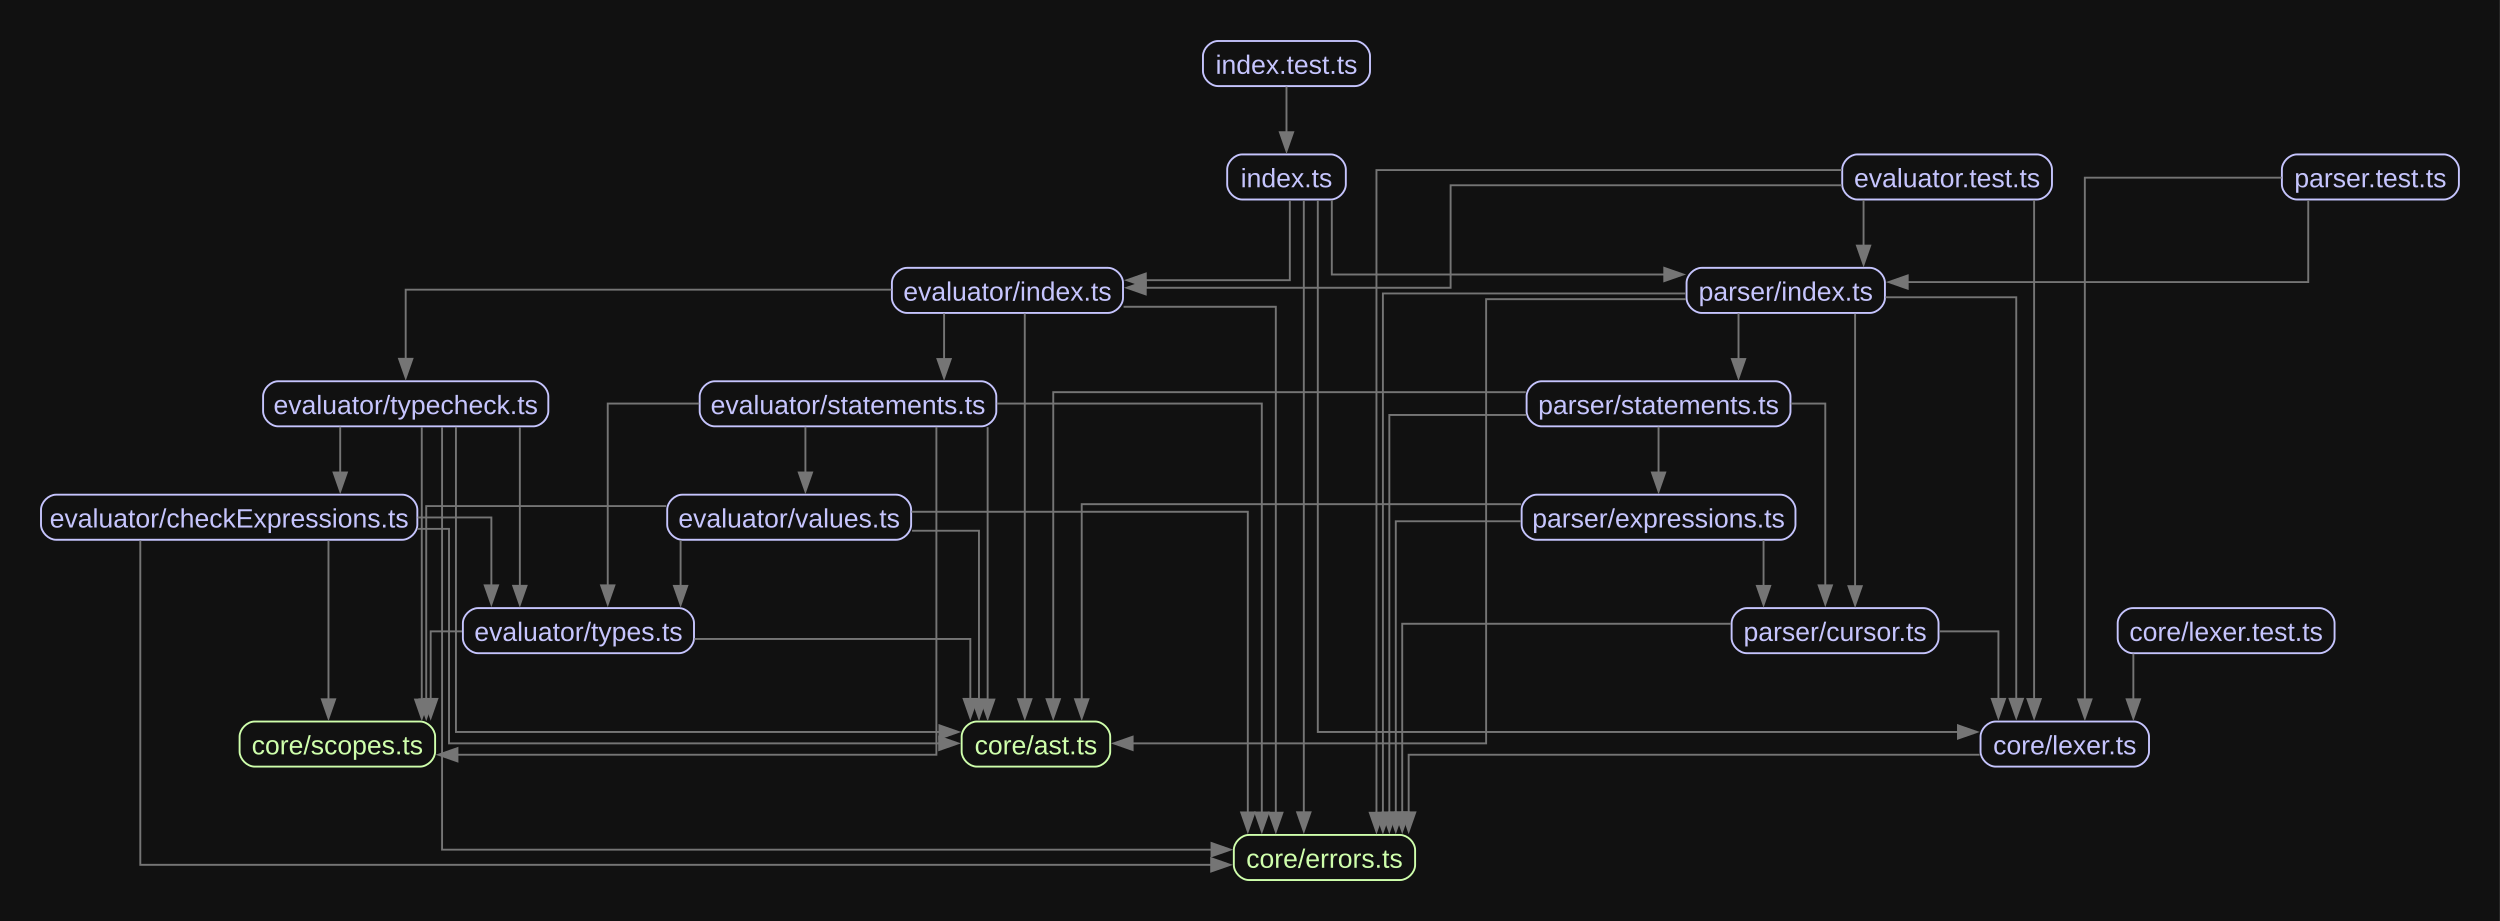
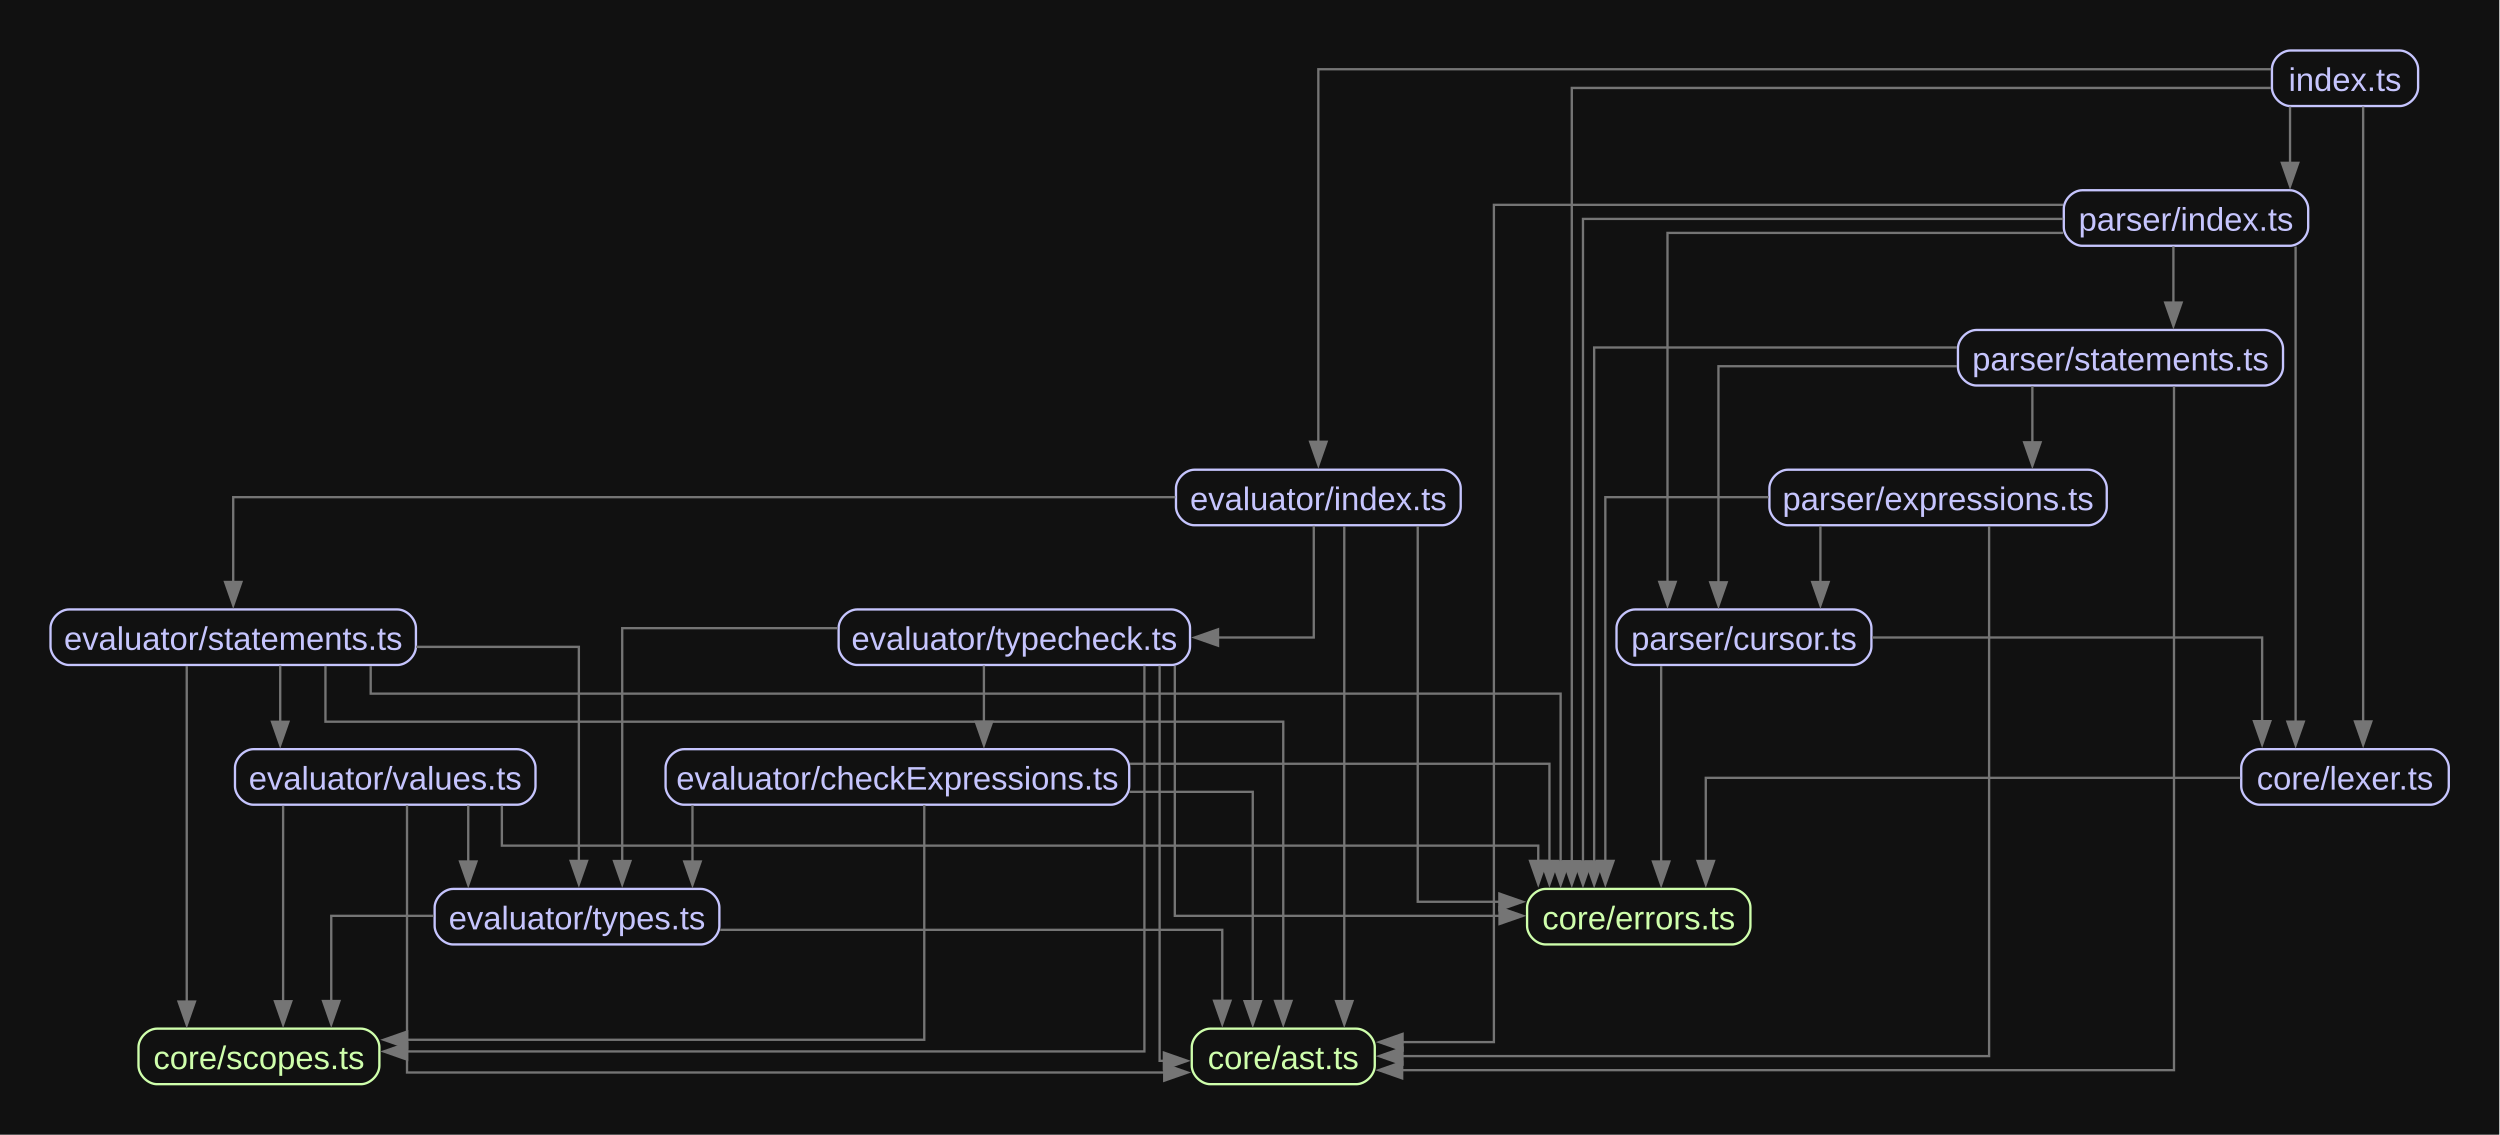
- <svg xmlns="http://www.w3.org/2000/svg" width="1317pt" height="485pt" viewBox="0.00 0.00 1317.00 485.00">
+ <svg xmlns="http://www.w3.org/2000/svg" width="1069pt" height="485pt" viewBox="0.00 0.00 1069.00 485.00">
  <g id="graph0" class="graph" transform="scale(1 1) rotate(0) translate(21.6 463.6)">
-     <polygon fill="#111111" stroke="none" points="-21.6,21.6 -21.6,-463.6 1295.35,-463.6 1295.35,21.6 -21.6,21.6" />
+     <polygon fill="#111111" stroke="none" points="-21.6,21.6 -21.6,-463.6 1047.1,-463.6 1047.1,21.6 -21.6,21.6" />
    <g id="node1" class="node">
-       <path fill="none" stroke="#cfffac" d="M555.33,-83.5C555.33,-83.5 492.92,-83.5 492.92,-83.5 488.96,-83.5 485,-79.54 485,-75.58 485,-75.58 485,-67.67 485,-67.67 485,-63.71 488.96,-59.75 492.92,-59.75 492.92,-59.75 555.33,-59.75 555.33,-59.75 559.29,-59.75 563.25,-63.71 563.25,-67.67 563.25,-67.67 563.25,-75.58 563.25,-75.58 563.25,-79.54 559.29,-83.5 555.33,-83.5" />
-       <text xml:space="preserve" text-anchor="middle" x="524.12" y="-66.2" font-family="Arial" font-size="14.00" fill="#cfffac">core/ast.ts</text>
+       <path fill="none" stroke="#cfffac" d="M558.33,-23.75C558.33,-23.75 495.92,-23.75 495.92,-23.75 491.96,-23.75 488,-19.79 488,-15.83 488,-15.83 488,-7.92 488,-7.92 488,-3.96 491.96,0 495.92,0 495.92,0 558.33,0 558.33,0 562.29,0 566.25,-3.96 566.25,-7.92 566.25,-7.92 566.25,-15.83 566.25,-15.83 566.25,-19.79 562.29,-23.75 558.33,-23.75" />
+       <text xml:space="preserve" text-anchor="middle" x="527.12" y="-6.45" font-family="Arial" font-size="14.00" fill="#cfffac">core/ast.ts</text>
    </g>
    <g id="node2" class="node">
-       <path fill="none" stroke="#cfffac" d="M715.96,-23.75C715.96,-23.75 636.29,-23.75 636.29,-23.75 632.33,-23.75 628.38,-19.79 628.38,-15.83 628.38,-15.83 628.38,-7.92 628.38,-7.92 628.38,-3.96 632.33,0 636.29,0 636.29,0 715.96,0 715.96,0 719.92,0 723.88,-3.96 723.88,-7.92 723.88,-7.92 723.88,-15.83 723.88,-15.83 723.88,-19.79 719.92,-23.75 715.96,-23.75" />
-       <text xml:space="preserve" text-anchor="middle" x="676.12" y="-6.45" font-family="Arial" font-size="14.00" fill="#cfffac">core/errors.ts</text>
+       <path fill="none" stroke="#cfffac" d="M718.96,-83.5C718.96,-83.5 639.29,-83.5 639.29,-83.5 635.33,-83.5 631.38,-79.54 631.38,-75.58 631.38,-75.58 631.38,-67.67 631.38,-67.67 631.38,-63.71 635.33,-59.75 639.29,-59.75 639.29,-59.75 718.96,-59.75 718.96,-59.75 722.92,-59.75 726.88,-63.71 726.88,-67.67 726.88,-67.67 726.88,-75.58 726.88,-75.58 726.88,-79.54 722.92,-83.5 718.96,-83.5" />
+       <text xml:space="preserve" text-anchor="middle" x="679.12" y="-66.2" font-family="Arial" font-size="14.00" fill="#cfffac">core/errors.ts</text>
    </g>
    <g id="node3" class="node">
-       <path fill="none" stroke="#c6c5fe" d="M1200.33,-143.25C1200.33,-143.25 1101.92,-143.25 1101.92,-143.25 1097.96,-143.25 1094,-139.29 1094,-135.33 1094,-135.33 1094,-127.42 1094,-127.42 1094,-123.46 1097.96,-119.5 1101.92,-119.5 1101.92,-119.5 1200.33,-119.5 1200.33,-119.5 1204.29,-119.5 1208.25,-123.46 1208.25,-127.42 1208.25,-127.42 1208.25,-135.33 1208.25,-135.33 1208.25,-139.29 1204.29,-143.25 1200.33,-143.25" />
-       <text xml:space="preserve" text-anchor="middle" x="1151.12" y="-125.95" font-family="Arial" font-size="14.00" fill="#c6c5fe">core/lexer.test.ts</text>
+       <path fill="none" stroke="#c6c5fe" d="M1017.58,-143.25C1017.58,-143.25 944.67,-143.25 944.67,-143.25 940.71,-143.25 936.75,-139.29 936.75,-135.33 936.75,-135.33 936.75,-127.42 936.75,-127.42 936.75,-123.46 940.71,-119.5 944.67,-119.5 944.67,-119.5 1017.58,-119.5 1017.58,-119.5 1021.54,-119.5 1025.5,-123.46 1025.5,-127.42 1025.5,-127.42 1025.5,-135.33 1025.5,-135.33 1025.5,-139.29 1021.54,-143.25 1017.58,-143.25" />
+       <text xml:space="preserve" text-anchor="middle" x="981.12" y="-125.95" font-family="Arial" font-size="14.00" fill="#c6c5fe">core/lexer.ts</text>
+     </g>
+     <g id="edge1" class="edge">
+       <path fill="none" stroke="#757575" d="M936.3,-131C858.75,-131 707.79,-131 707.79,-131 707.79,-131 707.79,-95.44 707.79,-95.44" />
+       <polygon fill="#757575" stroke="#757575" points="711.29,-95.44 707.79,-85.44 704.29,-95.44 711.29,-95.44" />
    </g>
    <g id="node4" class="node">
-       <path fill="none" stroke="#c6c5fe" d="M1102.58,-83.5C1102.58,-83.5 1029.67,-83.5 1029.67,-83.5 1025.71,-83.5 1021.75,-79.54 1021.75,-75.58 1021.75,-75.58 1021.75,-67.67 1021.75,-67.67 1021.75,-63.71 1025.71,-59.75 1029.67,-59.75 1029.67,-59.75 1102.58,-59.75 1102.58,-59.75 1106.54,-59.75 1110.5,-63.71 1110.5,-67.67 1110.5,-67.67 1110.5,-75.58 1110.5,-75.58 1110.5,-79.54 1106.54,-83.5 1102.58,-83.5" />
-       <text xml:space="preserve" text-anchor="middle" x="1066.12" y="-66.2" font-family="Arial" font-size="14.00" fill="#c6c5fe">core/lexer.ts</text>
-     </g>
-     <g id="edge1" class="edge">
-       <path fill="none" stroke="#757575" d="M1102.25,-119.28C1102.25,-119.28 1102.25,-95.21 1102.25,-95.21" />
-       <polygon fill="#757575" stroke="#757575" points="1105.75,-95.21 1102.25,-85.21 1098.75,-95.21 1105.75,-95.21" />
+       <path fill="none" stroke="#cfffac" d="M132.71,-23.75C132.71,-23.75 45.54,-23.75 45.54,-23.75 41.58,-23.75 37.62,-19.79 37.62,-15.83 37.62,-15.83 37.62,-7.92 37.62,-7.92 37.62,-3.96 41.58,0 45.54,0 45.54,0 132.71,0 132.71,0 136.67,0 140.62,-3.96 140.62,-7.92 140.62,-7.92 140.62,-15.83 140.62,-15.83 140.62,-19.79 136.67,-23.75 132.71,-23.75" />
+       <text xml:space="preserve" text-anchor="middle" x="89.12" y="-6.45" font-family="Arial" font-size="14.00" fill="#cfffac">core/scopes.ts</text>
+     </g>
+     <g id="node5" class="node">
+       <path fill="none" stroke="#c6c5fe" d="M453.33,-143.25C453.33,-143.25 270.92,-143.25 270.92,-143.25 266.96,-143.25 263,-139.29 263,-135.33 263,-135.33 263,-127.42 263,-127.42 263,-123.46 266.96,-119.5 270.92,-119.5 270.92,-119.5 453.33,-119.5 453.33,-119.5 457.29,-119.5 461.25,-123.46 461.25,-127.42 461.25,-127.42 461.25,-135.33 461.25,-135.33 461.25,-139.29 457.29,-143.25 453.33,-143.25" />
+       <text xml:space="preserve" text-anchor="middle" x="362.12" y="-125.95" font-family="Arial" font-size="14.00" fill="#c6c5fe">evaluator/checkExpressions.ts</text>
    </g>
    <g id="edge2" class="edge">
-       <path fill="none" stroke="#757575" d="M1021.29,-66C927.77,-66 720.48,-66 720.48,-66 720.48,-66 720.48,-35.67 720.48,-35.67" />
-       <polygon fill="#757575" stroke="#757575" points="723.98,-35.67 720.48,-25.67 716.98,-35.67 723.98,-35.67" />
-     </g>
-     <g id="node5" class="node">
-       <path fill="none" stroke="#cfffac" d="M199.71,-83.5C199.71,-83.5 112.54,-83.5 112.54,-83.5 108.58,-83.5 104.62,-79.54 104.62,-75.58 104.62,-75.58 104.62,-67.67 104.62,-67.67 104.62,-63.71 108.58,-59.75 112.54,-59.75 112.54,-59.75 199.71,-59.75 199.71,-59.75 203.67,-59.75 207.62,-63.71 207.62,-67.67 207.62,-67.67 207.62,-75.58 207.62,-75.58 207.62,-79.54 203.67,-83.5 199.71,-83.5" />
-       <text xml:space="preserve" text-anchor="middle" x="156.12" y="-66.2" font-family="Arial" font-size="14.00" fill="#cfffac">core/scopes.ts</text>
+       <path fill="none" stroke="#757575" d="M461.36,-125C490.2,-125 514.08,-125 514.08,-125 514.08,-125 514.08,-35.49 514.08,-35.49" />
+       <polygon fill="#757575" stroke="#757575" points="517.58,-35.49 514.08,-25.49 510.58,-35.49 517.58,-35.49" />
+     </g>
+     <g id="edge3" class="edge">
+       <path fill="none" stroke="#757575" d="M461.6,-137C541.67,-137 640.94,-137 640.94,-137 640.94,-137 640.94,-95.44 640.94,-95.44" />
+       <polygon fill="#757575" stroke="#757575" points="644.44,-95.44 640.94,-85.44 637.44,-95.44 644.44,-95.44" />
+     </g>
+     <g id="edge4" class="edge">
+       <path fill="none" stroke="#757575" d="M373.62,-119.35C373.62,-90.36 373.62,-19 373.62,-19 373.62,-19 152.49,-19 152.49,-19" />
+       <polygon fill="#757575" stroke="#757575" points="152.49,-15.5 142.49,-19 152.49,-22.5 152.49,-15.5" />
    </g>
    <g id="node6" class="node">
-       <path fill="none" stroke="#c6c5fe" d="M1051.46,-382.25C1051.46,-382.25 956.79,-382.25 956.79,-382.25 952.83,-382.25 948.88,-378.29 948.88,-374.33 948.88,-374.33 948.88,-366.42 948.88,-366.42 948.88,-362.46 952.83,-358.5 956.79,-358.5 956.79,-358.5 1051.46,-358.5 1051.46,-358.5 1055.42,-358.5 1059.38,-362.46 1059.38,-366.42 1059.38,-366.42 1059.38,-374.33 1059.38,-374.33 1059.38,-378.29 1055.42,-382.25 1051.46,-382.25" />
-       <text xml:space="preserve" text-anchor="middle" x="1004.12" y="-364.95" font-family="Arial" font-size="14.00" fill="#c6c5fe">evaluator.test.ts</text>
-     </g>
-     <g id="edge3" class="edge">
-       <path fill="none" stroke="#757575" d="M948.64,-374C861.78,-374 703.52,-374 703.52,-374 703.52,-374 703.52,-35.44 703.52,-35.44" />
-       <polygon fill="#757575" stroke="#757575" points="707.02,-35.44 703.52,-25.44 700.02,-35.44 707.02,-35.44" />
-     </g>
-     <g id="edge4" class="edge">
-       <path fill="none" stroke="#757575" d="M1049.97,-358.29C1049.97,-358.29 1049.97,-95.37 1049.97,-95.37" />
-       <polygon fill="#757575" stroke="#757575" points="1053.47,-95.37 1049.97,-85.37 1046.47,-95.37 1053.47,-95.37" />
+       <path fill="none" stroke="#c6c5fe" d="M278.08,-83.5C278.08,-83.5 172.17,-83.5 172.17,-83.5 168.21,-83.5 164.25,-79.54 164.25,-75.58 164.25,-75.58 164.25,-67.67 164.25,-67.67 164.25,-63.71 168.21,-59.75 172.17,-59.75 172.17,-59.75 278.08,-59.75 278.08,-59.75 282.04,-59.75 286,-63.71 286,-67.67 286,-67.67 286,-75.58 286,-75.58 286,-79.54 282.04,-83.5 278.08,-83.5" />
+       <text xml:space="preserve" text-anchor="middle" x="225.12" y="-66.2" font-family="Arial" font-size="14.00" fill="#c6c5fe">evaluator/types.ts</text>
+     </g>
+     <g id="edge5" class="edge">
+       <path fill="none" stroke="#757575" d="M274.5,-119.28C274.5,-119.28 274.5,-95.21 274.5,-95.21" />
+       <polygon fill="#757575" stroke="#757575" points="278,-95.21 274.5,-85.21 271,-95.21 278,-95.21" />
+     </g>
+     <g id="edge20" class="edge">
+       <path fill="none" stroke="#757575" d="M286.36,-66C367.65,-66 501.04,-66 501.04,-66 501.04,-66 501.04,-35.67 501.04,-35.67" />
+       <polygon fill="#757575" stroke="#757575" points="504.54,-35.67 501.04,-25.67 497.54,-35.67 504.54,-35.67" />
+     </g>
+     <g id="edge21" class="edge">
+       <path fill="none" stroke="#757575" d="M164,-72C140.88,-72 120.04,-72 120.04,-72 120.04,-72 120.04,-35.56 120.04,-35.56" />
+       <polygon fill="#757575" stroke="#757575" points="123.54,-35.56 120.04,-25.56 116.54,-35.56 123.54,-35.56" />
    </g>
    <g id="node7" class="node">
-       <path fill="none" stroke="#c6c5fe" d="M562.08,-322.5C562.08,-322.5 456.17,-322.5 456.17,-322.5 452.21,-322.5 448.25,-318.54 448.25,-314.58 448.25,-314.58 448.25,-306.67 448.25,-306.67 448.25,-302.71 452.21,-298.75 456.17,-298.75 456.17,-298.75 562.08,-298.75 562.08,-298.75 566.04,-298.75 570,-302.71 570,-306.67 570,-306.67 570,-314.58 570,-314.58 570,-318.54 566.04,-322.5 562.08,-322.5" />
-       <text xml:space="preserve" text-anchor="middle" x="509.12" y="-305.2" font-family="Arial" font-size="14.00" fill="#c6c5fe">evaluator/index.ts</text>
-     </g>
-     <g id="edge5" class="edge">
-       <path fill="none" stroke="#757575" d="M948.66,-366C871.89,-366 742.58,-366 742.58,-366 742.58,-366 742.58,-312 742.58,-312 742.58,-312 581.98,-312 581.98,-312" />
-       <polygon fill="#757575" stroke="#757575" points="581.98,-308.5 571.98,-312 581.98,-315.5 581.98,-308.5" />
+       <path fill="none" stroke="#c6c5fe" d="M595.08,-262.75C595.08,-262.75 489.17,-262.75 489.17,-262.75 485.21,-262.75 481.25,-258.79 481.25,-254.83 481.25,-254.83 481.25,-246.92 481.25,-246.92 481.25,-242.96 485.21,-239 489.17,-239 489.17,-239 595.08,-239 595.08,-239 599.04,-239 603,-242.96 603,-246.92 603,-246.92 603,-254.83 603,-254.83 603,-258.79 599.04,-262.75 595.08,-262.75" />
+       <text xml:space="preserve" text-anchor="middle" x="542.12" y="-245.45" font-family="Arial" font-size="14.00" fill="#c6c5fe">evaluator/index.ts</text>
+     </g>
+     <g id="edge6" class="edge">
+       <path fill="none" stroke="#757575" d="M553.21,-238.69C553.21,-238.69 553.21,-35.54 553.21,-35.54" />
+       <polygon fill="#757575" stroke="#757575" points="556.71,-35.54 553.21,-25.54 549.71,-35.54 556.71,-35.54" />
+     </g>
+     <g id="edge7" class="edge">
+       <path fill="none" stroke="#757575" d="M584.62,-238.72C584.62,-199.37 584.62,-78 584.62,-78 584.62,-78 619.53,-78 619.53,-78" />
+       <polygon fill="#757575" stroke="#757575" points="619.53,-81.5 629.53,-78 619.53,-74.5 619.53,-81.5" />
    </g>
    <g id="node8" class="node">
-       <path fill="none" stroke="#c6c5fe" d="M963.46,-322.5C963.46,-322.5 874.79,-322.5 874.79,-322.5 870.83,-322.5 866.88,-318.54 866.88,-314.58 866.88,-314.58 866.88,-306.67 866.88,-306.67 866.88,-302.71 870.83,-298.75 874.79,-298.75 874.79,-298.75 963.46,-298.75 963.46,-298.75 967.42,-298.75 971.38,-302.71 971.38,-306.67 971.38,-306.67 971.38,-314.58 971.38,-314.58 971.38,-318.54 967.42,-322.5 963.46,-322.5" />
-       <text xml:space="preserve" text-anchor="middle" x="919.12" y="-305.2" font-family="Arial" font-size="14.00" fill="#c6c5fe">parser/index.ts</text>
-     </g>
-     <g id="edge6" class="edge">
-       <path fill="none" stroke="#757575" d="M960.12,-358.28C960.12,-358.28 960.12,-334.21 960.12,-334.21" />
-       <polygon fill="#757575" stroke="#757575" points="963.63,-334.21 960.13,-324.21 956.63,-334.21 963.63,-334.21" />
+       <path fill="none" stroke="#c6c5fe" d="M148.33,-203C148.33,-203 7.92,-203 7.92,-203 3.96,-203 0,-199.04 0,-195.08 0,-195.08 0,-187.17 0,-187.17 0,-183.21 3.96,-179.25 7.92,-179.25 7.92,-179.25 148.33,-179.25 148.33,-179.25 152.29,-179.25 156.25,-183.21 156.25,-187.17 156.25,-187.17 156.25,-195.08 156.25,-195.08 156.25,-199.04 152.29,-203 148.33,-203" />
+       <text xml:space="preserve" text-anchor="middle" x="78.12" y="-185.7" font-family="Arial" font-size="14.00" fill="#c6c5fe">evaluator/statements.ts</text>
+     </g>
+     <g id="edge8" class="edge">
+       <path fill="none" stroke="#757575" d="M480.99,-251C354.99,-251 78.12,-251 78.12,-251 78.12,-251 78.12,-214.76 78.12,-214.76" />
+       <polygon fill="#757575" stroke="#757575" points="81.63,-214.76 78.13,-204.76 74.63,-214.76 81.63,-214.76" />
+     </g>
+     <g id="node9" class="node">
+       <path fill="none" stroke="#c6c5fe" d="M479.33,-203C479.33,-203 344.92,-203 344.92,-203 340.96,-203 337,-199.04 337,-195.08 337,-195.08 337,-187.17 337,-187.17 337,-183.21 340.96,-179.25 344.92,-179.25 344.92,-179.25 479.33,-179.25 479.33,-179.25 483.29,-179.25 487.25,-183.21 487.25,-187.17 487.25,-187.17 487.25,-195.08 487.25,-195.08 487.25,-199.04 483.29,-203 479.33,-203" />
+       <text xml:space="preserve" text-anchor="middle" x="412.12" y="-185.7" font-family="Arial" font-size="14.00" fill="#c6c5fe">evaluator/typecheck.ts</text>
+     </g>
+     <g id="edge9" class="edge">
+       <path fill="none" stroke="#757575" d="M540.17,-238.76C540.17,-221.26 540.17,-191 540.17,-191 540.17,-191 499.23,-191 499.23,-191" />
+       <polygon fill="#757575" stroke="#757575" points="499.23,-187.5 489.23,-191 499.23,-194.5 499.23,-187.5" />
+     </g>
+     <g id="edge10" class="edge">
+       <path fill="none" stroke="#757575" d="M117.56,-178.89C117.56,-168.41 117.56,-155 117.56,-155 117.56,-155 527.12,-155 527.12,-155 527.12,-155 527.12,-35.59 527.12,-35.59" />
+       <polygon fill="#757575" stroke="#757575" points="530.63,-35.59 527.13,-25.59 523.63,-35.59 530.63,-35.59" />
    </g>
    <g id="edge11" class="edge">
-       <path fill="none" stroke="#757575" d="M518.25,-298.44C518.25,-298.44 518.25,-95.29 518.25,-95.29" />
-       <polygon fill="#757575" stroke="#757575" points="521.75,-95.29 518.25,-85.29 514.75,-95.29 521.75,-95.29" />
+       <path fill="none" stroke="#757575" d="M136.91,-178.78C136.91,-172.84 136.91,-167 136.91,-167 136.91,-167 645.72,-167 645.72,-167 645.72,-167 645.72,-95.22 645.72,-95.22" />
+       <polygon fill="#757575" stroke="#757575" points="649.22,-95.22 645.72,-85.22 642.22,-95.22 649.22,-95.22" />
    </g>
    <g id="edge12" class="edge">
-       <path fill="none" stroke="#757575" d="M570.31,-302C608.52,-302 650.5,-302 650.5,-302 650.5,-302 650.5,-35.49 650.5,-35.49" />
-       <polygon fill="#757575" stroke="#757575" points="654,-35.49 650.5,-25.49 647,-35.49 654,-35.49" />
+       <path fill="none" stroke="#757575" d="M58.25,-178.8C58.25,-178.8 58.25,-35.32 58.25,-35.32" />
+       <polygon fill="#757575" stroke="#757575" points="61.75,-35.32 58.25,-25.32 54.75,-35.32 61.75,-35.32" />
+     </g>
+     <g id="edge13" class="edge">
+       <path fill="none" stroke="#757575" d="M156.35,-187C191.8,-187 225.92,-187 225.92,-187 225.92,-187 225.92,-95.49 225.92,-95.49" />
+       <polygon fill="#757575" stroke="#757575" points="229.42,-95.49 225.92,-85.49 222.42,-95.49 229.42,-95.49" />
+     </g>
+     <g id="node10" class="node">
+       <path fill="none" stroke="#c6c5fe" d="M199.46,-143.25C199.46,-143.25 86.79,-143.25 86.79,-143.25 82.83,-143.25 78.88,-139.29 78.88,-135.33 78.88,-135.33 78.88,-127.42 78.88,-127.42 78.88,-123.46 82.83,-119.5 86.79,-119.5 86.79,-119.5 199.46,-119.5 199.46,-119.5 203.42,-119.5 207.38,-123.46 207.38,-127.42 207.38,-127.42 207.38,-135.33 207.38,-135.33 207.38,-139.29 203.42,-143.25 199.46,-143.25" />
+       <text xml:space="preserve" text-anchor="middle" x="143.12" y="-125.95" font-family="Arial" font-size="14.00" fill="#c6c5fe">evaluator/values.ts</text>
+     </g>
+     <g id="edge14" class="edge">
+       <path fill="none" stroke="#757575" d="M98.22,-179.03C98.22,-179.03 98.22,-154.96 98.22,-154.96" />
+       <polygon fill="#757575" stroke="#757575" points="101.72,-154.96 98.22,-144.96 94.72,-154.96 101.72,-154.96" />
+     </g>
+     <g id="edge15" class="edge">
+       <path fill="none" stroke="#757575" d="M474.25,-178.96C474.25,-138.35 474.25,-10 474.25,-10 474.25,-10 476.08,-10 476.08,-10" />
+       <polygon fill="#757575" stroke="#757575" points="476.08,-13.5 486.08,-10 476.08,-6.5 476.08,-13.5" />
+     </g>
+     <g id="edge16" class="edge">
+       <path fill="none" stroke="#757575" d="M480.75,-178.83C480.75,-148.39 480.75,-72 480.75,-72 480.75,-72 619.59,-72 619.59,-72" />
+       <polygon fill="#757575" stroke="#757575" points="619.59,-75.5 629.59,-72 619.59,-68.5 619.59,-75.5" />
+     </g>
+     <g id="edge17" class="edge">
+       <path fill="none" stroke="#757575" d="M467.75,-178.95C467.75,-138.93 467.75,-14 467.75,-14 467.75,-14 152.49,-14 152.49,-14" />
+       <polygon fill="#757575" stroke="#757575" points="152.49,-10.5 142.49,-14 152.49,-17.5 152.49,-10.5" />
+     </g>
+     <g id="edge18" class="edge">
+       <path fill="none" stroke="#757575" d="M399.12,-179.03C399.12,-179.03 399.12,-154.96 399.12,-154.96" />
+       <polygon fill="#757575" stroke="#757575" points="402.63,-154.96 399.13,-144.96 395.63,-154.96 402.63,-154.96" />
+     </g>
+     <g id="edge19" class="edge">
+       <path fill="none" stroke="#757575" d="M336.63,-195C292.13,-195 244.46,-195 244.46,-195 244.46,-195 244.46,-95.42 244.46,-95.42" />
+       <polygon fill="#757575" stroke="#757575" points="247.96,-95.42 244.46,-85.42 240.96,-95.42 247.96,-95.42" />
+     </g>
+     <g id="edge22" class="edge">
+       <path fill="none" stroke="#757575" d="M152.44,-119.26C152.44,-87.63 152.44,-5 152.44,-5 152.44,-5 476.22,-5 476.22,-5" />
+       <polygon fill="#757575" stroke="#757575" points="476.22,-8.5 486.22,-5 476.22,-1.5 476.22,-8.5" />
+     </g>
+     <g id="edge23" class="edge">
+       <path fill="none" stroke="#757575" d="M193,-119.09C193,-111.04 193,-102 193,-102 193,-102 636.16,-102 636.16,-102 636.16,-102 636.16,-95.49 636.16,-95.49" />
+       <polygon fill="#757575" stroke="#757575" points="639.66,-95.49 636.16,-85.49 632.66,-95.49 639.66,-95.49" />
+     </g>
+     <g id="edge24" class="edge">
+       <path fill="none" stroke="#757575" d="M99.46,-119.04C99.46,-119.04 99.46,-35.48 99.46,-35.48" />
+       <polygon fill="#757575" stroke="#757575" points="102.96,-35.48 99.46,-25.48 95.96,-35.48 102.96,-35.48" />
+     </g>
+     <g id="edge25" class="edge">
+       <path fill="none" stroke="#757575" d="M178.62,-119.28C178.62,-119.28 178.62,-95.21 178.62,-95.21" />
+       <polygon fill="#757575" stroke="#757575" points="182.13,-95.21 178.63,-85.21 175.13,-95.21 182.13,-95.21" />
    </g>
    <g id="node11" class="node">
-       <path fill="none" stroke="#c6c5fe" d="M495.33,-262.75C495.33,-262.75 354.92,-262.75 354.92,-262.75 350.96,-262.75 347,-258.79 347,-254.83 347,-254.83 347,-246.92 347,-246.92 347,-242.96 350.96,-239 354.92,-239 354.92,-239 495.33,-239 495.33,-239 499.29,-239 503.25,-242.96 503.25,-246.92 503.25,-246.92 503.25,-254.83 503.25,-254.83 503.25,-258.79 499.29,-262.75 495.33,-262.75" />
-       <text xml:space="preserve" text-anchor="middle" x="425.12" y="-245.45" font-family="Arial" font-size="14.00" fill="#c6c5fe">evaluator/statements.ts</text>
-     </g>
-     <g id="edge13" class="edge">
-       <path fill="none" stroke="#757575" d="M475.75,-298.53C475.75,-298.53 475.75,-274.46 475.75,-274.46" />
-       <polygon fill="#757575" stroke="#757575" points="479.25,-274.46 475.75,-264.46 472.25,-274.46 479.25,-274.46" />
+       <path fill="none" stroke="#c6c5fe" d="M1004.46,-442C1004.46,-442 957.79,-442 957.79,-442 953.83,-442 949.88,-438.04 949.88,-434.08 949.88,-434.08 949.88,-426.17 949.88,-426.17 949.88,-422.21 953.83,-418.25 957.79,-418.25 957.79,-418.25 1004.46,-418.25 1004.46,-418.25 1008.42,-418.25 1012.38,-422.21 1012.38,-426.17 1012.38,-426.17 1012.38,-434.08 1012.38,-434.08 1012.38,-438.04 1008.42,-442 1004.46,-442" />
+       <text xml:space="preserve" text-anchor="middle" x="981.12" y="-424.7" font-family="Arial" font-size="14.00" fill="#c6c5fe">index.ts</text>
+     </g>
+     <g id="edge26" class="edge">
+       <path fill="none" stroke="#757575" d="M949.42,-426C866.67,-426 650.5,-426 650.5,-426 650.5,-426 650.5,-95.34 650.5,-95.34" />
+       <polygon fill="#757575" stroke="#757575" points="654,-95.34 650.5,-85.34 647,-95.34 654,-95.34" />
+     </g>
+     <g id="edge27" class="edge">
+       <path fill="none" stroke="#757575" d="M988.88,-418.04C988.88,-418.04 988.88,-155.12 988.88,-155.12" />
+       <polygon fill="#757575" stroke="#757575" points="992.38,-155.12 988.88,-145.12 985.38,-155.12 992.38,-155.12" />
+     </g>
+     <g id="edge28" class="edge">
+       <path fill="none" stroke="#757575" d="M949.55,-434C848.89,-434 542.12,-434 542.12,-434 542.12,-434 542.12,-274.69 542.12,-274.69" />
+       <polygon fill="#757575" stroke="#757575" points="545.63,-274.69 542.13,-264.69 538.63,-274.69 545.63,-274.69" />
    </g>
    <g id="node12" class="node">
-       <path fill="none" stroke="#c6c5fe" d="M259.33,-262.75C259.33,-262.75 124.92,-262.75 124.92,-262.75 120.96,-262.75 117,-258.79 117,-254.83 117,-254.83 117,-246.92 117,-246.92 117,-242.96 120.96,-239 124.92,-239 124.92,-239 259.33,-239 259.33,-239 263.29,-239 267.25,-242.96 267.25,-246.92 267.25,-246.92 267.25,-254.83 267.25,-254.83 267.25,-258.79 263.29,-262.75 259.33,-262.75" />
-       <text xml:space="preserve" text-anchor="middle" x="192.12" y="-245.45" font-family="Arial" font-size="14.00" fill="#c6c5fe">evaluator/typecheck.ts</text>
-     </g>
-     <g id="edge14" class="edge">
-       <path fill="none" stroke="#757575" d="M448,-311C355.89,-311 192.12,-311 192.12,-311 192.12,-311 192.12,-274.56 192.12,-274.56" />
-       <polygon fill="#757575" stroke="#757575" points="195.63,-274.56 192.13,-264.56 188.63,-274.56 195.63,-274.56" />
+       <path fill="none" stroke="#c6c5fe" d="M957.46,-382.25C957.46,-382.25 868.79,-382.25 868.79,-382.25 864.83,-382.25 860.88,-378.29 860.88,-374.33 860.88,-374.33 860.88,-366.42 860.88,-366.42 860.88,-362.46 864.83,-358.5 868.79,-358.5 868.79,-358.5 957.46,-358.5 957.46,-358.5 961.42,-358.5 965.38,-362.46 965.38,-366.42 965.38,-366.42 965.38,-374.33 965.38,-374.33 965.38,-378.29 961.42,-382.25 957.46,-382.25" />
+       <text xml:space="preserve" text-anchor="middle" x="913.12" y="-364.95" font-family="Arial" font-size="14.00" fill="#c6c5fe">parser/index.ts</text>
+     </g>
+     <g id="edge29" class="edge">
+       <path fill="none" stroke="#757575" d="M957.62,-418.03C957.62,-418.03 957.62,-393.96 957.62,-393.96" />
+       <polygon fill="#757575" stroke="#757575" points="961.13,-393.96 957.63,-383.96 954.13,-393.96 961.13,-393.96" />
+     </g>
+     <g id="edge35" class="edge">
+       <path fill="none" stroke="#757575" d="M860.56,-376C775.52,-376 617.19,-376 617.19,-376 617.19,-376 617.19,-18 617.19,-18 617.19,-18 578.14,-18 578.14,-18" />
+       <polygon fill="#757575" stroke="#757575" points="578.14,-14.5 568.14,-18 578.14,-21.5 578.14,-14.5" />
+     </g>
+     <g id="edge36" class="edge">
+       <path fill="none" stroke="#757575" d="M860.64,-370C785.25,-370 655.28,-370 655.28,-370 655.28,-370 655.28,-95.2 655.28,-95.2" />
+       <polygon fill="#757575" stroke="#757575" points="658.78,-95.2 655.28,-85.2 651.78,-95.2 658.78,-95.2" />
+     </g>
+     <g id="edge37" class="edge">
+       <path fill="none" stroke="#757575" d="M960,-358.19C960,-358.19 960,-155.04 960,-155.04" />
+       <polygon fill="#757575" stroke="#757575" points="963.5,-155.04 960,-145.04 956.5,-155.04 963.5,-155.04" />
+     </g>
+     <g id="node13" class="node">
+       <path fill="none" stroke="#c6c5fe" d="M770.71,-203C770.71,-203 677.54,-203 677.54,-203 673.58,-203 669.62,-199.04 669.62,-195.08 669.62,-195.08 669.62,-187.17 669.62,-187.17 669.62,-183.21 673.58,-179.25 677.54,-179.25 677.54,-179.25 770.71,-179.25 770.71,-179.25 774.67,-179.25 778.62,-183.21 778.62,-187.17 778.62,-187.17 778.62,-195.08 778.62,-195.08 778.62,-199.04 774.67,-203 770.71,-203" />
+       <text xml:space="preserve" text-anchor="middle" x="724.12" y="-185.7" font-family="Arial" font-size="14.00" fill="#c6c5fe">parser/cursor.ts</text>
+     </g>
+     <g id="edge38" class="edge">
+       <path fill="none" stroke="#757575" d="M860.58,-364C795.02,-364 691.42,-364 691.42,-364 691.42,-364 691.42,-214.79 691.42,-214.79" />
+       <polygon fill="#757575" stroke="#757575" points="694.92,-214.79 691.42,-204.79 687.92,-214.79 694.92,-214.79" />
+     </g>
+     <g id="node15" class="node">
+       <path fill="none" stroke="#c6c5fe" d="M946.71,-322.5C946.71,-322.5 823.54,-322.5 823.54,-322.5 819.58,-322.5 815.62,-318.54 815.62,-314.58 815.62,-314.58 815.62,-306.67 815.62,-306.67 815.62,-302.71 819.58,-298.75 823.54,-298.75 823.54,-298.75 946.71,-298.75 946.71,-298.75 950.67,-298.75 954.62,-302.71 954.62,-306.67 954.62,-306.67 954.62,-314.58 954.62,-314.58 954.62,-318.54 950.67,-322.5 946.71,-322.5" />
+       <text xml:space="preserve" text-anchor="middle" x="885.12" y="-305.2" font-family="Arial" font-size="14.00" fill="#c6c5fe">parser/statements.ts</text>
+     </g>
+     <g id="edge39" class="edge">
+       <path fill="none" stroke="#757575" d="M907.75,-358.28C907.75,-358.28 907.75,-334.21 907.75,-334.21" />
+       <polygon fill="#757575" stroke="#757575" points="911.25,-334.21 907.75,-324.21 904.25,-334.21 911.25,-334.21" />
+     </g>
+     <g id="edge30" class="edge">
+       <path fill="none" stroke="#757575" d="M688.71,-178.79C688.71,-178.79 688.71,-95.23 688.71,-95.23" />
+       <polygon fill="#757575" stroke="#757575" points="692.21,-95.23 688.71,-85.23 685.21,-95.23 692.21,-95.23" />
+     </g>
+     <g id="edge31" class="edge">
+       <path fill="none" stroke="#757575" d="M778.89,-191C844.5,-191 945.69,-191 945.69,-191 945.69,-191 945.69,-155.24 945.69,-155.24" />
+       <polygon fill="#757575" stroke="#757575" points="949.19,-155.24 945.69,-145.24 942.19,-155.24 949.19,-155.24" />
+     </g>
+     <g id="node14" class="node">
+       <path fill="none" stroke="#c6c5fe" d="M871.33,-262.75C871.33,-262.75 742.92,-262.75 742.92,-262.75 738.96,-262.75 735,-258.79 735,-254.83 735,-254.83 735,-246.92 735,-246.92 735,-242.96 738.96,-239 742.92,-239 742.92,-239 871.33,-239 871.33,-239 875.29,-239 879.25,-242.96 879.25,-246.92 879.25,-246.92 879.25,-254.83 879.25,-254.83 879.25,-258.79 875.29,-262.75 871.33,-262.75" />
+       <text xml:space="preserve" text-anchor="middle" x="807.12" y="-245.45" font-family="Arial" font-size="14.00" fill="#c6c5fe">parser/expressions.ts</text>
+     </g>
+     <g id="edge32" class="edge">
+       <path fill="none" stroke="#757575" d="M828.94,-238.7C828.94,-190.02 828.94,-12 828.94,-12 828.94,-12 578.1,-12 578.1,-12" />
+       <polygon fill="#757575" stroke="#757575" points="578.1,-8.5 568.1,-12 578.1,-15.5 578.1,-8.5" />
+     </g>
+     <g id="edge33" class="edge">
+       <path fill="none" stroke="#757575" d="M734.73,-251C699.59,-251 664.84,-251 664.84,-251 664.84,-251 664.84,-95.47 664.84,-95.47" />
+       <polygon fill="#757575" stroke="#757575" points="668.34,-95.47 664.84,-85.47 661.34,-95.47 668.34,-95.47" />
+     </g>
+     <g id="edge34" class="edge">
+       <path fill="none" stroke="#757575" d="M756.81,-238.78C756.81,-238.78 756.81,-214.71 756.81,-214.71" />
+       <polygon fill="#757575" stroke="#757575" points="760.31,-214.71 756.81,-204.71 753.31,-214.71 760.31,-214.71" />
+     </g>
+     <g id="edge40" class="edge">
+       <path fill="none" stroke="#757575" d="M908,-298.31C908,-241.32 908,-6 908,-6 908,-6 577.96,-6 577.96,-6" />
+       <polygon fill="#757575" stroke="#757575" points="577.96,-2.5 567.96,-6 577.96,-9.5 577.96,-2.5" />
+     </g>
+     <g id="edge41" class="edge">
+       <path fill="none" stroke="#757575" d="M815.15,-315C749.08,-315 660.06,-315 660.06,-315 660.06,-315 660.06,-95.21 660.06,-95.21" />
+       <polygon fill="#757575" stroke="#757575" points="663.56,-95.21 660.06,-85.21 656.56,-95.21 663.56,-95.21" />
+     </g>
+     <g id="edge42" class="edge">
+       <path fill="none" stroke="#757575" d="M815.2,-307C767.6,-307 713.21,-307 713.21,-307 713.21,-307 713.21,-214.6 713.21,-214.6" />
+       <polygon fill="#757575" stroke="#757575" points="716.71,-214.6 713.21,-204.6 709.71,-214.6 716.71,-214.6" />
    </g>
    <g id="edge43" class="edge">
-       <path fill="none" stroke="#757575" d="M866.57,-306C820.65,-306 761.29,-306 761.29,-306 761.29,-306 761.29,-72 761.29,-72 761.29,-72 575.07,-72 575.07,-72" />
-       <polygon fill="#757575" stroke="#757575" points="575.07,-68.5 565.07,-72 575.07,-75.5 575.07,-68.5" />
-     </g>
-     <g id="edge44" class="edge">
-       <path fill="none" stroke="#757575" d="M866.39,-309C803.54,-309 706.91,-309 706.91,-309 706.91,-309 706.91,-35.4 706.91,-35.4" />
-       <polygon fill="#757575" stroke="#757575" points="710.41,-35.4 706.91,-25.4 703.41,-35.4 710.41,-35.4" />
-     </g>
-     <g id="edge45" class="edge">
-       <path fill="none" stroke="#757575" d="M971.68,-307C1004.5,-307 1040.56,-307 1040.56,-307 1040.56,-307 1040.56,-95.46 1040.56,-95.46" />
-       <polygon fill="#757575" stroke="#757575" points="1044.06,-95.46 1040.56,-85.46 1037.06,-95.46 1044.06,-95.46" />
-     </g>
-     <g id="node17" class="node">
-       <path fill="none" stroke="#c6c5fe" d="M991.71,-143.25C991.71,-143.25 898.54,-143.25 898.54,-143.25 894.58,-143.25 890.62,-139.29 890.62,-135.33 890.62,-135.33 890.62,-127.42 890.62,-127.42 890.62,-123.46 894.58,-119.5 898.54,-119.5 898.54,-119.5 991.71,-119.5 991.71,-119.5 995.67,-119.5 999.62,-123.46 999.62,-127.42 999.62,-127.42 999.62,-135.33 999.62,-135.33 999.62,-139.29 995.67,-143.25 991.71,-143.25" />
-       <text xml:space="preserve" text-anchor="middle" x="945.12" y="-125.95" font-family="Arial" font-size="14.00" fill="#c6c5fe">parser/cursor.ts</text>
-     </g>
-     <g id="edge46" class="edge">
-       <path fill="none" stroke="#757575" d="M955.67,-298.3C955.67,-298.3 955.67,-154.82 955.67,-154.82" />
-       <polygon fill="#757575" stroke="#757575" points="959.17,-154.82 955.67,-144.82 952.17,-154.82 959.17,-154.82" />
-     </g>
-     <g id="node19" class="node">
-       <path fill="none" stroke="#c6c5fe" d="M913.71,-262.75C913.71,-262.75 790.54,-262.75 790.54,-262.75 786.58,-262.75 782.62,-258.79 782.62,-254.83 782.62,-254.83 782.62,-246.92 782.62,-246.92 782.62,-242.96 786.58,-239 790.54,-239 790.54,-239 913.71,-239 913.71,-239 917.67,-239 921.62,-242.96 921.62,-246.92 921.62,-246.92 921.62,-254.83 921.62,-254.83 921.62,-258.79 917.67,-262.75 913.71,-262.75" />
-       <text xml:space="preserve" text-anchor="middle" x="852.12" y="-245.45" font-family="Arial" font-size="14.00" fill="#c6c5fe">parser/statements.ts</text>
-     </g>
-     <g id="edge47" class="edge">
-       <path fill="none" stroke="#757575" d="M894.25,-298.53C894.25,-298.53 894.25,-274.46 894.25,-274.46" />
-       <polygon fill="#757575" stroke="#757575" points="897.75,-274.46 894.25,-264.46 890.75,-274.46 897.75,-274.46" />
-     </g>
-     <g id="node9" class="node">
-       <path fill="none" stroke="#c6c5fe" d="M190.33,-203C190.33,-203 7.92,-203 7.92,-203 3.96,-203 0,-199.04 0,-195.08 0,-195.08 0,-187.17 0,-187.17 0,-183.21 3.96,-179.25 7.92,-179.25 7.92,-179.25 190.33,-179.25 190.33,-179.25 194.29,-179.25 198.25,-183.21 198.25,-187.17 198.25,-187.17 198.25,-195.08 198.25,-195.08 198.25,-199.04 194.29,-203 190.33,-203" />
-       <text xml:space="preserve" text-anchor="middle" x="99.12" y="-185.7" font-family="Arial" font-size="14.00" fill="#c6c5fe">evaluator/checkExpressions.ts</text>
-     </g>
-     <g id="edge7" class="edge">
-       <path fill="none" stroke="#757575" d="M198.34,-185C208.36,-185 214.94,-185 214.94,-185 214.94,-185 214.94,-72 214.94,-72 214.94,-72 473.14,-72 473.14,-72" />
-       <polygon fill="#757575" stroke="#757575" points="473.14,-75.5 483.14,-72 473.14,-68.5 473.14,-75.5" />
-     </g>
-     <g id="edge8" class="edge">
-       <path fill="none" stroke="#757575" d="M52.31,-178.83C52.31,-137.77 52.31,-8 52.31,-8 52.31,-8 616.44,-8 616.44,-8" />
-       <polygon fill="#757575" stroke="#757575" points="616.44,-11.5 626.44,-8 616.44,-4.5 616.44,-11.5" />
-     </g>
-     <g id="edge9" class="edge">
-       <path fill="none" stroke="#757575" d="M151.44,-178.79C151.44,-178.79 151.44,-95.23 151.44,-95.23" />
-       <polygon fill="#757575" stroke="#757575" points="154.94,-95.23 151.44,-85.23 147.94,-95.23 154.94,-95.23" />
-     </g>
-     <g id="node10" class="node">
-       <path fill="none" stroke="#c6c5fe" d="M336.08,-143.25C336.08,-143.25 230.17,-143.25 230.17,-143.25 226.21,-143.25 222.25,-139.29 222.25,-135.33 222.25,-135.33 222.25,-127.42 222.25,-127.42 222.25,-123.46 226.21,-119.5 230.17,-119.5 230.17,-119.5 336.08,-119.5 336.08,-119.5 340.04,-119.5 344,-123.46 344,-127.42 344,-127.42 344,-135.33 344,-135.33 344,-139.29 340.04,-143.25 336.08,-143.25" />
-       <text xml:space="preserve" text-anchor="middle" x="283.12" y="-125.95" font-family="Arial" font-size="14.00" fill="#c6c5fe">evaluator/types.ts</text>
-     </g>
-     <g id="edge10" class="edge">
-       <path fill="none" stroke="#757575" d="M198.41,-191C220.37,-191 237.25,-191 237.25,-191 237.25,-191 237.25,-155.24 237.25,-155.24" />
-       <polygon fill="#757575" stroke="#757575" points="240.75,-155.24 237.25,-145.24 233.75,-155.24 240.75,-155.24" />
-     </g>
-     <g id="edge25" class="edge">
-       <path fill="none" stroke="#757575" d="M344.23,-127C405.1,-127 489.56,-127 489.56,-127 489.56,-127 489.56,-95.43 489.56,-95.43" />
-       <polygon fill="#757575" stroke="#757575" points="493.06,-95.43 489.56,-85.43 486.06,-95.43 493.06,-95.43" />
-     </g>
-     <g id="edge26" class="edge">
-       <path fill="none" stroke="#757575" d="M221.79,-131C212.14,-131 205.28,-131 205.28,-131 205.28,-131 205.28,-95.44 205.28,-95.44" />
-       <polygon fill="#757575" stroke="#757575" points="208.78,-95.44 205.28,-85.44 201.78,-95.44 208.78,-95.44" />
-     </g>
-     <g id="edge15" class="edge">
-       <path fill="none" stroke="#757575" d="M498.69,-238.55C498.69,-238.55 498.69,-95.07 498.69,-95.07" />
-       <polygon fill="#757575" stroke="#757575" points="502.19,-95.07 498.69,-85.07 495.19,-95.07 502.19,-95.07" />
-     </g>
-     <g id="edge16" class="edge">
-       <path fill="none" stroke="#757575" d="M503.52,-251C566.02,-251 643.12,-251 643.12,-251 643.12,-251 643.12,-35.58 643.12,-35.58" />
-       <polygon fill="#757575" stroke="#757575" points="646.63,-35.58 643.13,-25.58 639.63,-35.58 646.63,-35.58" />
-     </g>
-     <g id="edge17" class="edge">
-       <path fill="none" stroke="#757575" d="M471.69,-238.74C471.69,-197.62 471.69,-66 471.69,-66 471.69,-66 219.39,-66 219.39,-66" />
-       <polygon fill="#757575" stroke="#757575" points="219.39,-62.5 209.39,-66 219.39,-69.5 219.39,-62.5" />
-     </g>
-     <g id="edge18" class="edge">
-       <path fill="none" stroke="#757575" d="M346.77,-251C320.88,-251 298.56,-251 298.56,-251 298.56,-251 298.56,-155.24 298.56,-155.24" />
-       <polygon fill="#757575" stroke="#757575" points="302.06,-155.24 298.56,-145.24 295.06,-155.24 302.06,-155.24" />
-     </g>
-     <g id="node13" class="node">
-       <path fill="none" stroke="#c6c5fe" d="M450.46,-203C450.46,-203 337.79,-203 337.79,-203 333.83,-203 329.88,-199.04 329.88,-195.08 329.88,-195.08 329.88,-187.17 329.88,-187.17 329.88,-183.21 333.83,-179.25 337.79,-179.25 337.79,-179.25 450.46,-179.25 450.46,-179.25 454.42,-179.25 458.38,-183.21 458.38,-187.17 458.38,-187.17 458.38,-195.08 458.38,-195.08 458.38,-199.04 454.42,-203 450.46,-203" />
-       <text xml:space="preserve" text-anchor="middle" x="394.12" y="-185.7" font-family="Arial" font-size="14.00" fill="#c6c5fe">evaluator/values.ts</text>
-     </g>
-     <g id="edge19" class="edge">
-       <path fill="none" stroke="#757575" d="M402.69,-238.78C402.69,-238.78 402.69,-214.71 402.69,-214.71" />
-       <polygon fill="#757575" stroke="#757575" points="406.19,-214.71 402.69,-204.71 399.19,-214.71 406.19,-214.71" />
-     </g>
-     <g id="edge20" class="edge">
-       <path fill="none" stroke="#757575" d="M218.59,-238.72C218.59,-199.37 218.59,-78 218.59,-78 218.59,-78 473.29,-78 473.29,-78" />
-       <polygon fill="#757575" stroke="#757575" points="473.29,-81.5 483.29,-78 473.29,-74.5 473.29,-81.5" />
-     </g>
-     <g id="edge21" class="edge">
-       <path fill="none" stroke="#757575" d="M211.28,-238.58C211.28,-190.25 211.28,-16 211.28,-16 211.28,-16 616.62,-16 616.62,-16" />
-       <polygon fill="#757575" stroke="#757575" points="616.62,-19.5 626.62,-16 616.62,-12.5 616.62,-19.5" />
-     </g>
-     <g id="edge22" class="edge">
-       <path fill="none" stroke="#757575" d="M200.59,-238.55C200.59,-238.55 200.59,-95.07 200.59,-95.07" />
-       <polygon fill="#757575" stroke="#757575" points="204.09,-95.07 200.59,-85.07 197.09,-95.07 204.09,-95.07" />
-     </g>
-     <g id="edge23" class="edge">
-       <path fill="none" stroke="#757575" d="M157.62,-238.78C157.62,-238.78 157.62,-214.71 157.62,-214.71" />
-       <polygon fill="#757575" stroke="#757575" points="161.13,-214.71 157.63,-204.71 154.13,-214.71 161.13,-214.71" />
-     </g>
-     <g id="edge24" class="edge">
-       <path fill="none" stroke="#757575" d="M252.25,-238.54C252.25,-238.54 252.25,-154.98 252.25,-154.98" />
-       <polygon fill="#757575" stroke="#757575" points="255.75,-154.98 252.25,-144.98 248.75,-154.98 255.75,-154.98" />
-     </g>
-     <g id="edge27" class="edge">
-       <path fill="none" stroke="#757575" d="M458.87,-184C478.09,-184 494.12,-184 494.12,-184 494.12,-184 494.12,-95.16 494.12,-95.16" />
-       <polygon fill="#757575" stroke="#757575" points="497.63,-95.16 494.13,-85.16 490.63,-95.16 497.63,-95.16" />
-     </g>
-     <g id="edge28" class="edge">
-       <path fill="none" stroke="#757575" d="M458.56,-194C530.14,-194 635.75,-194 635.75,-194 635.75,-194 635.75,-35.62 635.75,-35.62" />
-       <polygon fill="#757575" stroke="#757575" points="639.25,-35.62 635.75,-25.62 632.25,-35.62 639.25,-35.62" />
-     </g>
-     <g id="edge29" class="edge">
-       <path fill="none" stroke="#757575" d="M329.4,-197C273.93,-197 202.94,-197 202.94,-197 202.94,-197 202.94,-95.16 202.94,-95.16" />
-       <polygon fill="#757575" stroke="#757575" points="206.44,-95.16 202.94,-85.16 199.44,-95.16 206.44,-95.16" />
-     </g>
-     <g id="edge30" class="edge">
-       <path fill="none" stroke="#757575" d="M336.94,-179.03C336.94,-179.03 336.94,-154.96 336.94,-154.96" />
-       <polygon fill="#757575" stroke="#757575" points="340.44,-154.96 336.94,-144.96 333.44,-154.96 340.44,-154.96" />
-     </g>
-     <g id="node14" class="node">
-       <path fill="none" stroke="#c6c5fe" d="M692.21,-442C692.21,-442 620.04,-442 620.04,-442 616.08,-442 612.12,-438.04 612.12,-434.08 612.12,-434.08 612.12,-426.17 612.12,-426.17 612.12,-422.21 616.08,-418.25 620.04,-418.25 620.04,-418.25 692.21,-418.25 692.21,-418.25 696.17,-418.25 700.12,-422.21 700.12,-426.17 700.12,-426.17 700.12,-434.08 700.12,-434.08 700.12,-438.04 696.17,-442 692.21,-442" />
-       <text xml:space="preserve" text-anchor="middle" x="656.12" y="-424.7" font-family="Arial" font-size="14.00" fill="#c6c5fe">index.test.ts</text>
-     </g>
-     <g id="node15" class="node">
-       <path fill="none" stroke="#c6c5fe" d="M679.46,-382.25C679.46,-382.25 632.79,-382.25 632.79,-382.25 628.83,-382.25 624.88,-378.29 624.88,-374.33 624.88,-374.33 624.88,-366.42 624.88,-366.42 624.88,-362.46 628.83,-358.5 632.79,-358.5 632.79,-358.5 679.46,-358.5 679.46,-358.5 683.42,-358.5 687.38,-362.46 687.38,-366.42 687.38,-366.42 687.38,-374.33 687.38,-374.33 687.38,-378.29 683.42,-382.25 679.46,-382.25" />
-       <text xml:space="preserve" text-anchor="middle" x="656.12" y="-364.95" font-family="Arial" font-size="14.00" fill="#c6c5fe">index.ts</text>
-     </g>
-     <g id="edge31" class="edge">
-       <path fill="none" stroke="#757575" d="M656.12,-418.03C656.12,-418.03 656.12,-393.96 656.12,-393.96" />
-       <polygon fill="#757575" stroke="#757575" points="659.63,-393.96 656.13,-383.96 652.63,-393.96 659.63,-393.96" />
-     </g>
-     <g id="edge32" class="edge">
-       <path fill="none" stroke="#757575" d="M665.25,-358.03C665.25,-358.03 665.25,-35.68 665.25,-35.68" />
-       <polygon fill="#757575" stroke="#757575" points="668.75,-35.68 665.25,-25.68 661.75,-35.68 668.75,-35.68" />
-     </g>
-     <g id="edge33" class="edge">
-       <path fill="none" stroke="#757575" d="M672.62,-358.18C672.62,-302.85 672.62,-78 672.62,-78 672.62,-78 1009.86,-78 1009.86,-78" />
-       <polygon fill="#757575" stroke="#757575" points="1009.86,-81.5 1019.86,-78 1009.86,-74.5 1009.86,-81.5" />
-     </g>
-     <g id="edge34" class="edge">
-       <path fill="none" stroke="#757575" d="M657.88,-358.04C657.88,-341.99 657.88,-316 657.88,-316 657.88,-316 582,-316 582,-316" />
-       <polygon fill="#757575" stroke="#757575" points="582,-312.5 572,-316 582,-319.5 582,-312.5" />
-     </g>
-     <g id="edge35" class="edge">
-       <path fill="none" stroke="#757575" d="M680,-358.2C680,-343.01 680,-319 680,-319 680,-319 855.13,-319 855.13,-319" />
-       <polygon fill="#757575" stroke="#757575" points="855.13,-322.5 865.13,-319 855.13,-315.5 855.13,-322.5" />
-     </g>
-     <g id="node16" class="node">
-       <path fill="none" stroke="#c6c5fe" d="M1265.83,-382.25C1265.83,-382.25 1188.42,-382.25 1188.42,-382.25 1184.46,-382.25 1180.5,-378.29 1180.5,-374.33 1180.5,-374.33 1180.5,-366.42 1180.5,-366.42 1180.5,-362.46 1184.46,-358.5 1188.42,-358.5 1188.42,-358.5 1265.83,-358.5 1265.83,-358.5 1269.79,-358.5 1273.75,-362.46 1273.75,-366.42 1273.75,-366.42 1273.75,-374.33 1273.75,-374.33 1273.75,-378.29 1269.79,-382.25 1265.83,-382.25" />
-       <text xml:space="preserve" text-anchor="middle" x="1227.12" y="-364.95" font-family="Arial" font-size="14.00" fill="#c6c5fe">parser.test.ts</text>
-     </g>
-     <g id="edge36" class="edge">
-       <path fill="none" stroke="#757575" d="M1180.35,-370C1136.19,-370 1076.69,-370 1076.69,-370 1076.69,-370 1076.69,-95.2 1076.69,-95.2" />
-       <polygon fill="#757575" stroke="#757575" points="1080.19,-95.2 1076.69,-85.2 1073.19,-95.2 1080.19,-95.2" />
-     </g>
-     <g id="edge37" class="edge">
-       <path fill="none" stroke="#757575" d="M1194.38,-358.09C1194.38,-341.77 1194.38,-315 1194.38,-315 1194.38,-315 983.38,-315 983.38,-315" />
-       <polygon fill="#757575" stroke="#757575" points="983.38,-311.5 973.38,-315 983.38,-318.5 983.38,-311.5" />
-     </g>
-     <g id="edge38" class="edge">
-       <path fill="none" stroke="#757575" d="M890.21,-135C822.74,-135 717.09,-135 717.09,-135 717.09,-135 717.09,-35.64 717.09,-35.64" />
-       <polygon fill="#757575" stroke="#757575" points="720.59,-35.64 717.09,-25.64 713.59,-35.64 720.59,-35.64" />
-     </g>
-     <g id="edge39" class="edge">
-       <path fill="none" stroke="#757575" d="M1000.1,-131C1016.96,-131 1031.16,-131 1031.16,-131 1031.16,-131 1031.16,-95.44 1031.16,-95.44" />
-       <polygon fill="#757575" stroke="#757575" points="1034.66,-95.44 1031.16,-85.44 1027.66,-95.44 1034.66,-95.44" />
-     </g>
-     <g id="node18" class="node">
-       <path fill="none" stroke="#c6c5fe" d="M916.33,-203C916.33,-203 787.92,-203 787.92,-203 783.96,-203 780,-199.04 780,-195.08 780,-195.08 780,-187.17 780,-187.17 780,-183.21 783.96,-179.25 787.92,-179.25 787.92,-179.25 916.33,-179.25 916.33,-179.25 920.29,-179.25 924.25,-183.21 924.25,-187.17 924.25,-187.17 924.25,-195.08 924.25,-195.08 924.25,-199.04 920.29,-203 916.33,-203" />
-       <text xml:space="preserve" text-anchor="middle" x="852.12" y="-185.7" font-family="Arial" font-size="14.00" fill="#c6c5fe">parser/expressions.ts</text>
-     </g>
-     <g id="edge40" class="edge">
-       <path fill="none" stroke="#757575" d="M779.73,-198C689.85,-198 548.25,-198 548.25,-198 548.25,-198 548.25,-95.26 548.25,-95.26" />
-       <polygon fill="#757575" stroke="#757575" points="551.75,-95.26 548.25,-85.26 544.75,-95.26 551.75,-95.26" />
-     </g>
-     <g id="edge41" class="edge">
-       <path fill="none" stroke="#757575" d="M779.67,-189C746.17,-189 713.7,-189 713.7,-189 713.7,-189 713.7,-35.56 713.7,-35.56" />
-       <polygon fill="#757575" stroke="#757575" points="717.2,-35.56 713.7,-25.56 710.2,-35.56 717.2,-35.56" />
-     </g>
-     <g id="edge42" class="edge">
-       <path fill="none" stroke="#757575" d="M907.44,-179.03C907.44,-179.03 907.44,-154.96 907.44,-154.96" />
-       <polygon fill="#757575" stroke="#757575" points="910.94,-154.96 907.44,-144.96 903.94,-154.96 910.94,-154.96" />
-     </g>
-     <g id="edge48" class="edge">
-       <path fill="none" stroke="#757575" d="M782.15,-257C688.28,-257 533.25,-257 533.25,-257 533.25,-257 533.25,-95.3 533.25,-95.3" />
-       <polygon fill="#757575" stroke="#757575" points="536.75,-95.3 533.25,-85.3 529.75,-95.3 536.75,-95.3" />
-     </g>
-     <g id="edge49" class="edge">
-       <path fill="none" stroke="#757575" d="M782.46,-245C746.59,-245 710.3,-245 710.3,-245 710.3,-245 710.3,-35.59 710.3,-35.59" />
-       <polygon fill="#757575" stroke="#757575" points="713.8,-35.59 710.3,-25.59 706.8,-35.59 713.8,-35.59" />
-     </g>
-     <g id="edge50" class="edge">
-       <path fill="none" stroke="#757575" d="M921.76,-251C932.42,-251 939.96,-251 939.96,-251 939.96,-251 939.96,-155.24 939.96,-155.24" />
-       <polygon fill="#757575" stroke="#757575" points="943.46,-155.24 939.96,-145.24 936.46,-155.24 943.46,-155.24" />
-     </g>
-     <g id="edge51" class="edge">
-       <path fill="none" stroke="#757575" d="M852.12,-238.78C852.12,-238.78 852.12,-214.71 852.12,-214.71" />
-       <polygon fill="#757575" stroke="#757575" points="855.63,-214.71 852.13,-204.71 848.63,-214.71 855.63,-214.71" />
+       <path fill="none" stroke="#757575" d="M847.44,-298.53C847.44,-298.53 847.44,-274.46 847.44,-274.46" />
+       <polygon fill="#757575" stroke="#757575" points="850.94,-274.46 847.44,-264.46 843.94,-274.46 850.94,-274.46" />
    </g>
  </g>
</svg>
